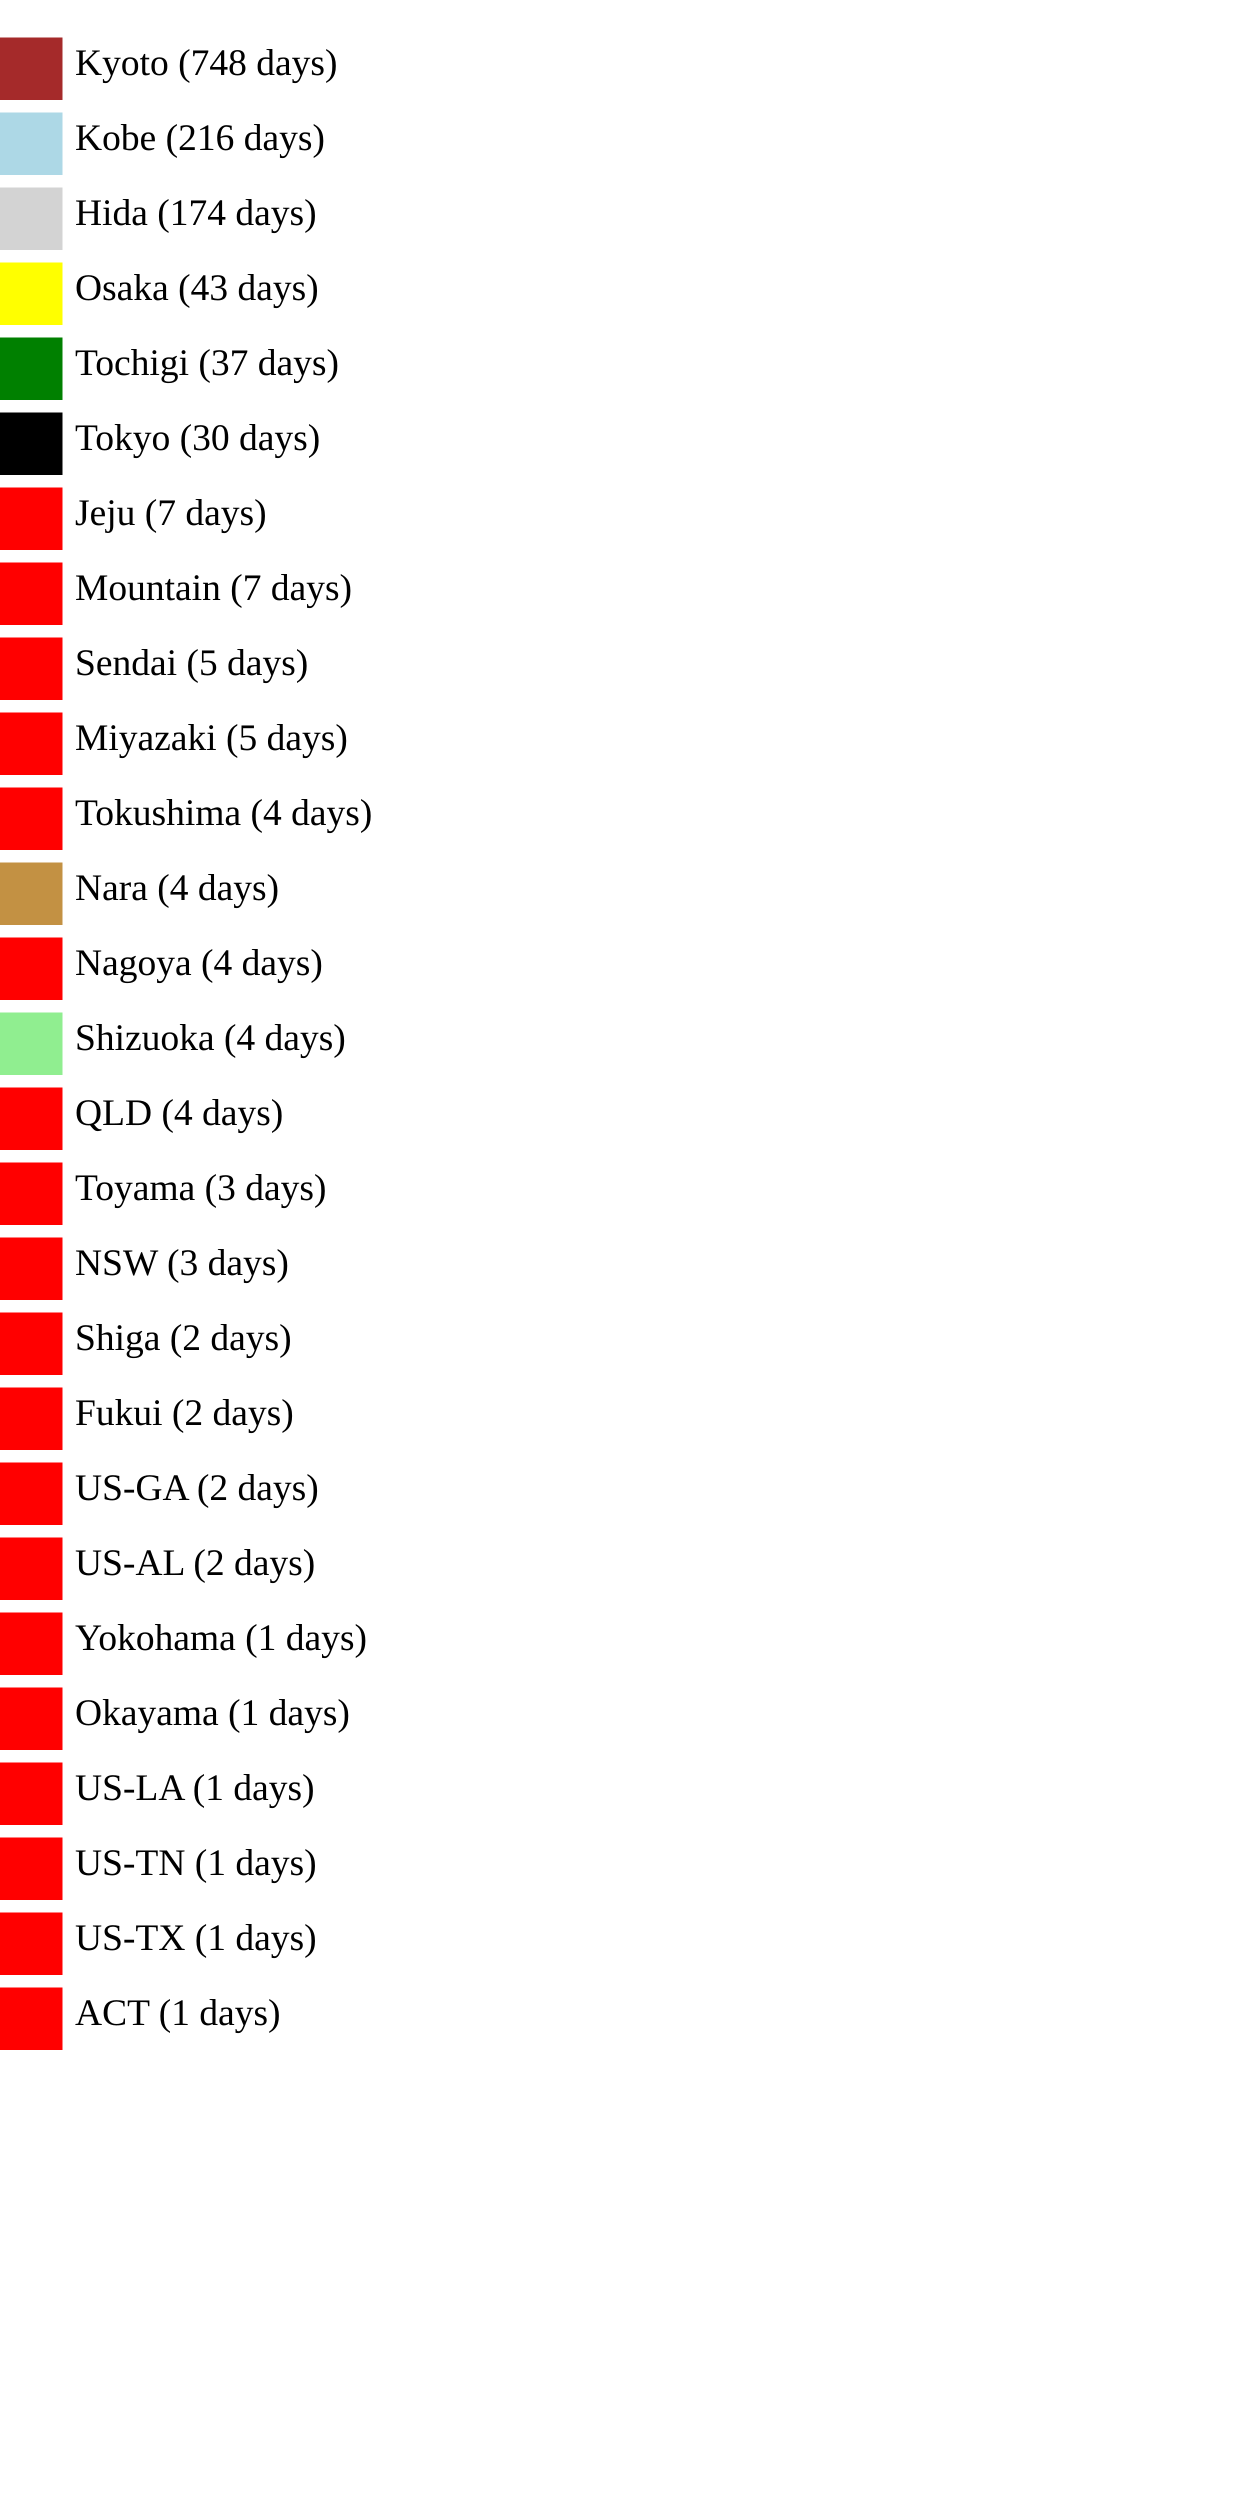
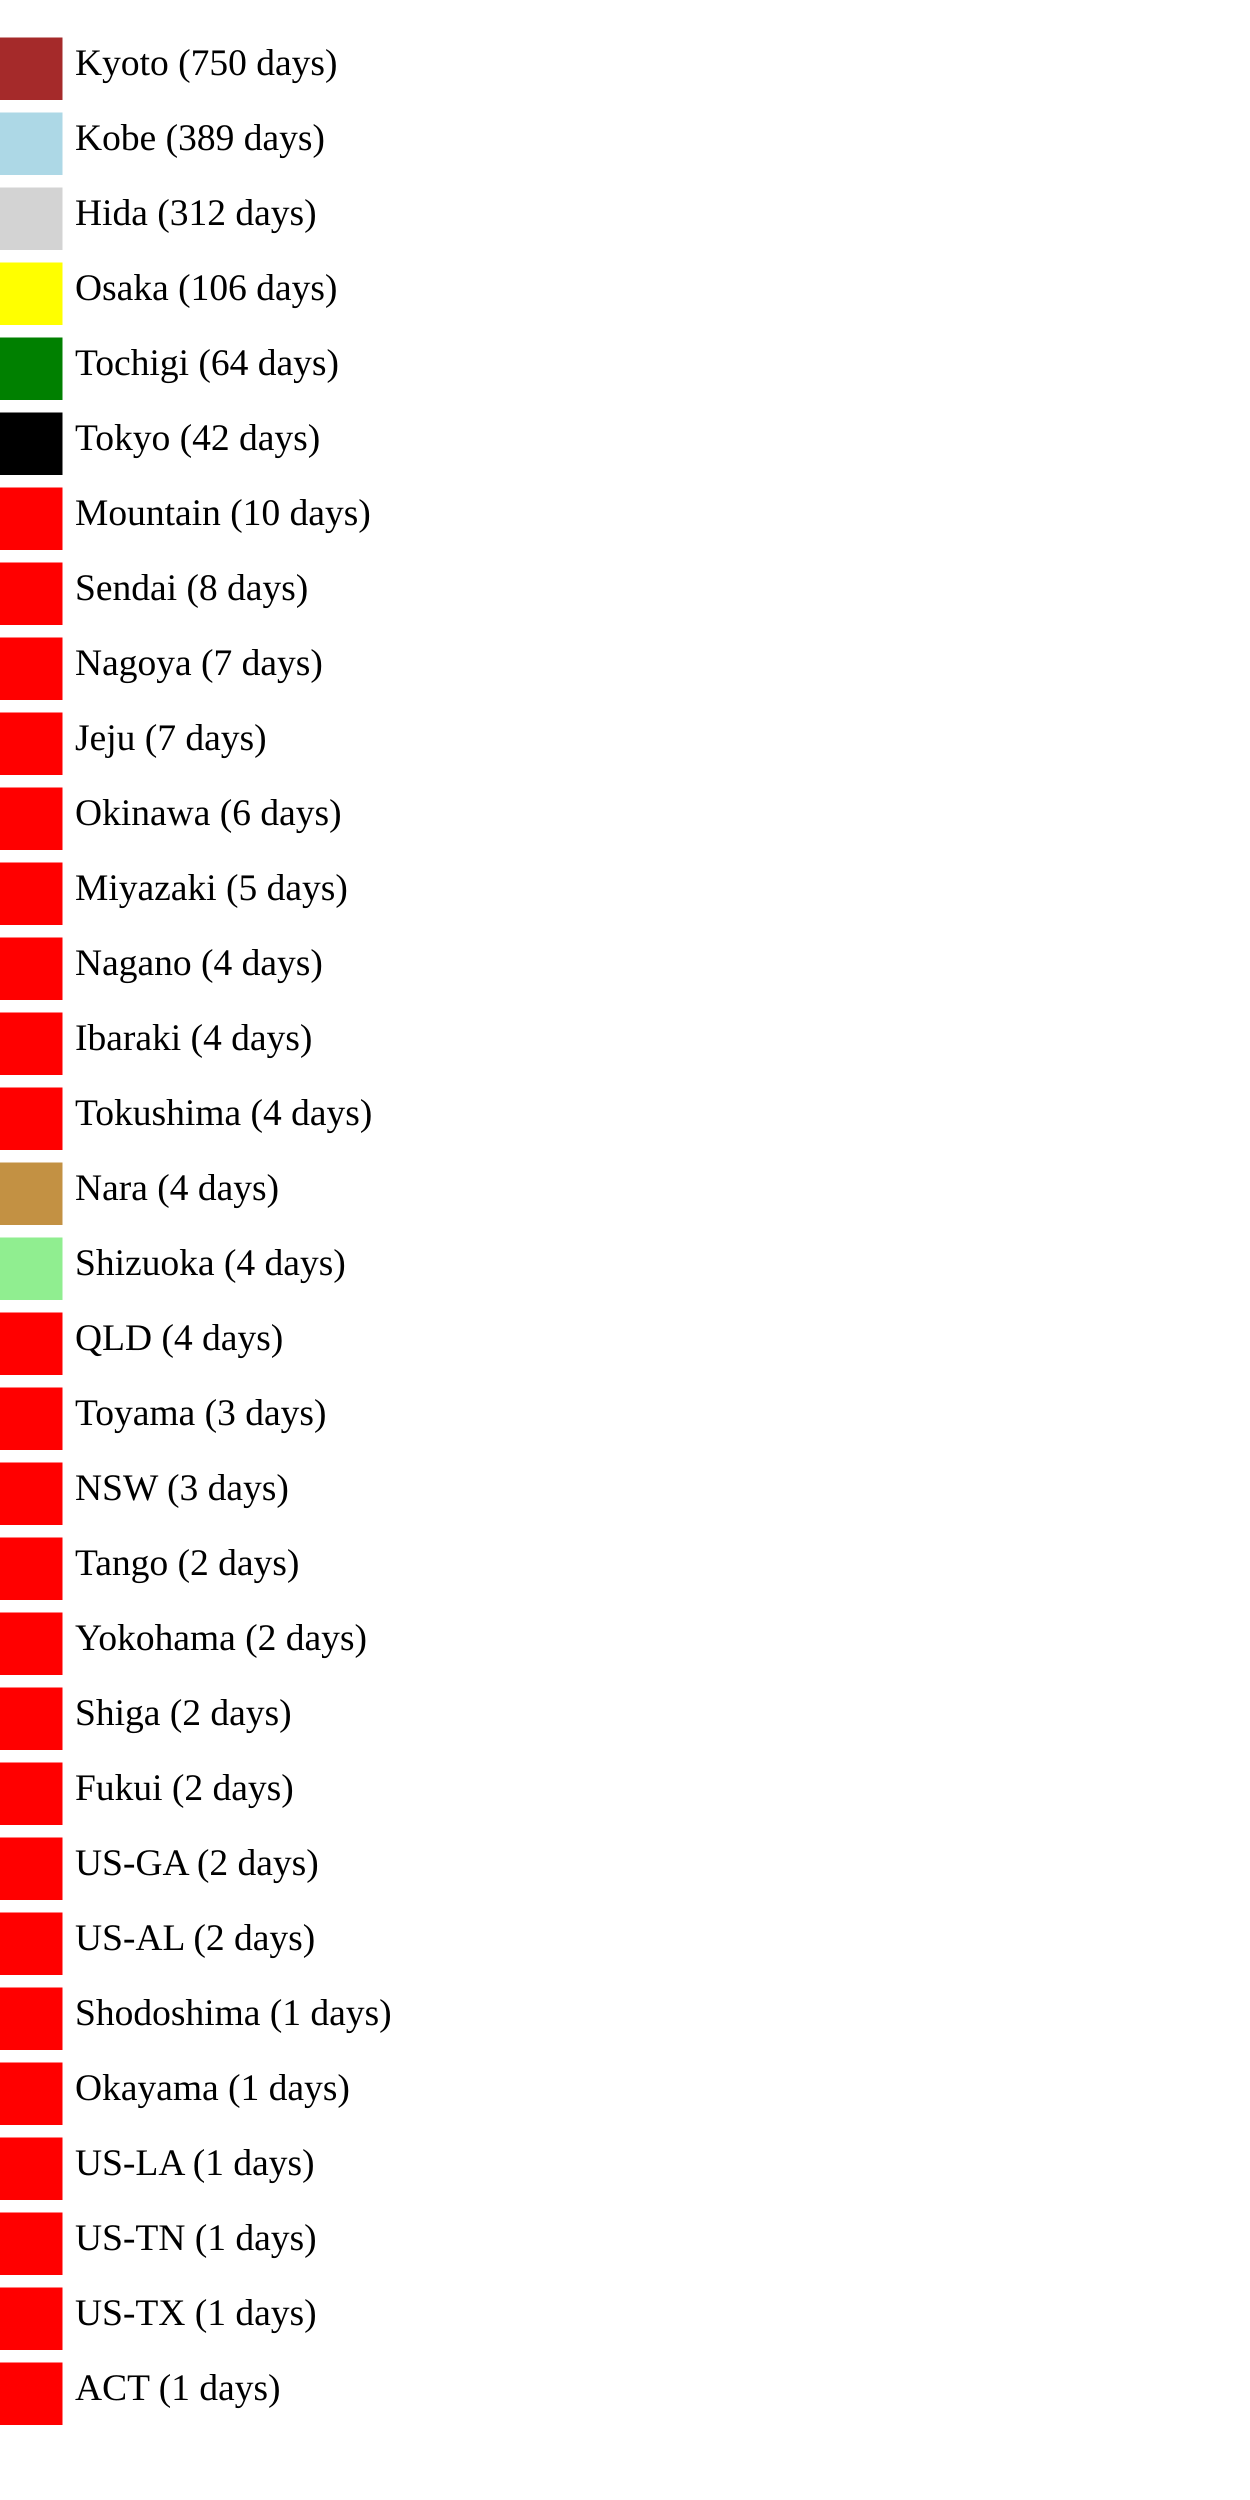
<svg xmlns="http://www.w3.org/2000/svg" baseProfile="full" height="800" version="1.1" width="400">
  <defs />
  <g>
    <rect fill="brown" height="20" width="20" x="0" y="12.0" />
-     <text x="24" y="24">Kyoto (748 days)</text>
+     <text x="24" y="24">Kyoto (750 days)</text>
    <rect fill="lightblue" height="20" width="20" x="0" y="36.0" />
-     <text x="24" y="48">Kobe (216 days)</text>
+     <text x="24" y="48">Kobe (389 days)</text>
    <rect fill="lightgray" height="20" width="20" x="0" y="60.0" />
-     <text x="24" y="72">Hida (174 days)</text>
+     <text x="24" y="72">Hida (312 days)</text>
    <rect fill="yellow" height="20" width="20" x="0" y="84.0" />
-     <text x="24" y="96">Osaka (43 days)</text>
+     <text x="24" y="96">Osaka (106 days)</text>
    <rect fill="green" height="20" width="20" x="0" y="108.0" />
-     <text x="24" y="120">Tochigi (37 days)</text>
+     <text x="24" y="120">Tochigi (64 days)</text>
    <rect fill="black" height="20" width="20" x="0" y="132.0" />
-     <text x="24" y="144">Tokyo (30 days)</text>
+     <text x="24" y="144">Tokyo (42 days)</text>
    <rect fill="red" height="20" width="20" x="0" y="156.0" />
-     <text x="24" y="168">Jeju (7 days)</text>
+     <text x="24" y="168">Mountain (10 days)</text>
    <rect fill="red" height="20" width="20" x="0" y="180.0" />
-     <text x="24" y="192">Mountain (7 days)</text>
+     <text x="24" y="192">Sendai (8 days)</text>
    <rect fill="red" height="20" width="20" x="0" y="204.0" />
-     <text x="24" y="216">Sendai (5 days)</text>
+     <text x="24" y="216">Nagoya (7 days)</text>
    <rect fill="red" height="20" width="20" x="0" y="228.0" />
-     <text x="24" y="240">Miyazaki (5 days)</text>
+     <text x="24" y="240">Jeju (7 days)</text>
    <rect fill="red" height="20" width="20" x="0" y="252.0" />
-     <text x="24" y="264">Tokushima (4 days)</text>
-     <rect fill="#c39143" height="20" width="20" x="0" y="276.0" />
-     <text x="24" y="288">Nara (4 days)</text>
+     <text x="24" y="264">Okinawa (6 days)</text>
+     <rect fill="red" height="20" width="20" x="0" y="276.0" />
+     <text x="24" y="288">Miyazaki (5 days)</text>
    <rect fill="red" height="20" width="20" x="0" y="300.0" />
-     <text x="24" y="312">Nagoya (4 days)</text>
-     <rect fill="lightgreen" height="20" width="20" x="0" y="324.0" />
-     <text x="24" y="336">Shizuoka (4 days)</text>
+     <text x="24" y="312">Nagano (4 days)</text>
+     <rect fill="red" height="20" width="20" x="0" y="324.0" />
+     <text x="24" y="336">Ibaraki (4 days)</text>
    <rect fill="red" height="20" width="20" x="0" y="348.0" />
-     <text x="24" y="360">QLD (4 days)</text>
-     <rect fill="red" height="20" width="20" x="0" y="372.0" />
-     <text x="24" y="384">Toyama (3 days)</text>
-     <rect fill="red" height="20" width="20" x="0" y="396.0" />
-     <text x="24" y="408">NSW (3 days)</text>
+     <text x="24" y="360">Tokushima (4 days)</text>
+     <rect fill="#c39143" height="20" width="20" x="0" y="372.0" />
+     <text x="24" y="384">Nara (4 days)</text>
+     <rect fill="lightgreen" height="20" width="20" x="0" y="396.0" />
+     <text x="24" y="408">Shizuoka (4 days)</text>
    <rect fill="red" height="20" width="20" x="0" y="420.0" />
-     <text x="24" y="432">Shiga (2 days)</text>
+     <text x="24" y="432">QLD (4 days)</text>
    <rect fill="red" height="20" width="20" x="0" y="444.0" />
-     <text x="24" y="456">Fukui (2 days)</text>
+     <text x="24" y="456">Toyama (3 days)</text>
    <rect fill="red" height="20" width="20" x="0" y="468.0" />
-     <text x="24" y="480">US-GA (2 days)</text>
+     <text x="24" y="480">NSW (3 days)</text>
    <rect fill="red" height="20" width="20" x="0" y="492.0" />
-     <text x="24" y="504">US-AL (2 days)</text>
+     <text x="24" y="504">Tango (2 days)</text>
    <rect fill="red" height="20" width="20" x="0" y="516.0" />
-     <text x="24" y="528">Yokohama (1 days)</text>
+     <text x="24" y="528">Yokohama (2 days)</text>
    <rect fill="red" height="20" width="20" x="0" y="540.0" />
-     <text x="24" y="552">Okayama (1 days)</text>
+     <text x="24" y="552">Shiga (2 days)</text>
    <rect fill="red" height="20" width="20" x="0" y="564.0" />
-     <text x="24" y="576">US-LA (1 days)</text>
+     <text x="24" y="576">Fukui (2 days)</text>
    <rect fill="red" height="20" width="20" x="0" y="588.0" />
-     <text x="24" y="600">US-TN (1 days)</text>
+     <text x="24" y="600">US-GA (2 days)</text>
    <rect fill="red" height="20" width="20" x="0" y="612.0" />
-     <text x="24" y="624">US-TX (1 days)</text>
+     <text x="24" y="624">US-AL (2 days)</text>
    <rect fill="red" height="20" width="20" x="0" y="636.0" />
-     <text x="24" y="648">ACT (1 days)</text>
+     <text x="24" y="648">Shodoshima (1 days)</text>
+     <rect fill="red" height="20" width="20" x="0" y="660.0" />
+     <text x="24" y="672">Okayama (1 days)</text>
+     <rect fill="red" height="20" width="20" x="0" y="684.0" />
+     <text x="24" y="696">US-LA (1 days)</text>
+     <rect fill="red" height="20" width="20" x="0" y="708.0" />
+     <text x="24" y="720">US-TN (1 days)</text>
+     <rect fill="red" height="20" width="20" x="0" y="732.0" />
+     <text x="24" y="744">US-TX (1 days)</text>
+     <rect fill="red" height="20" width="20" x="0" y="756.0" />
+     <text x="24" y="768">ACT (1 days)</text>
  </g>
</svg>
